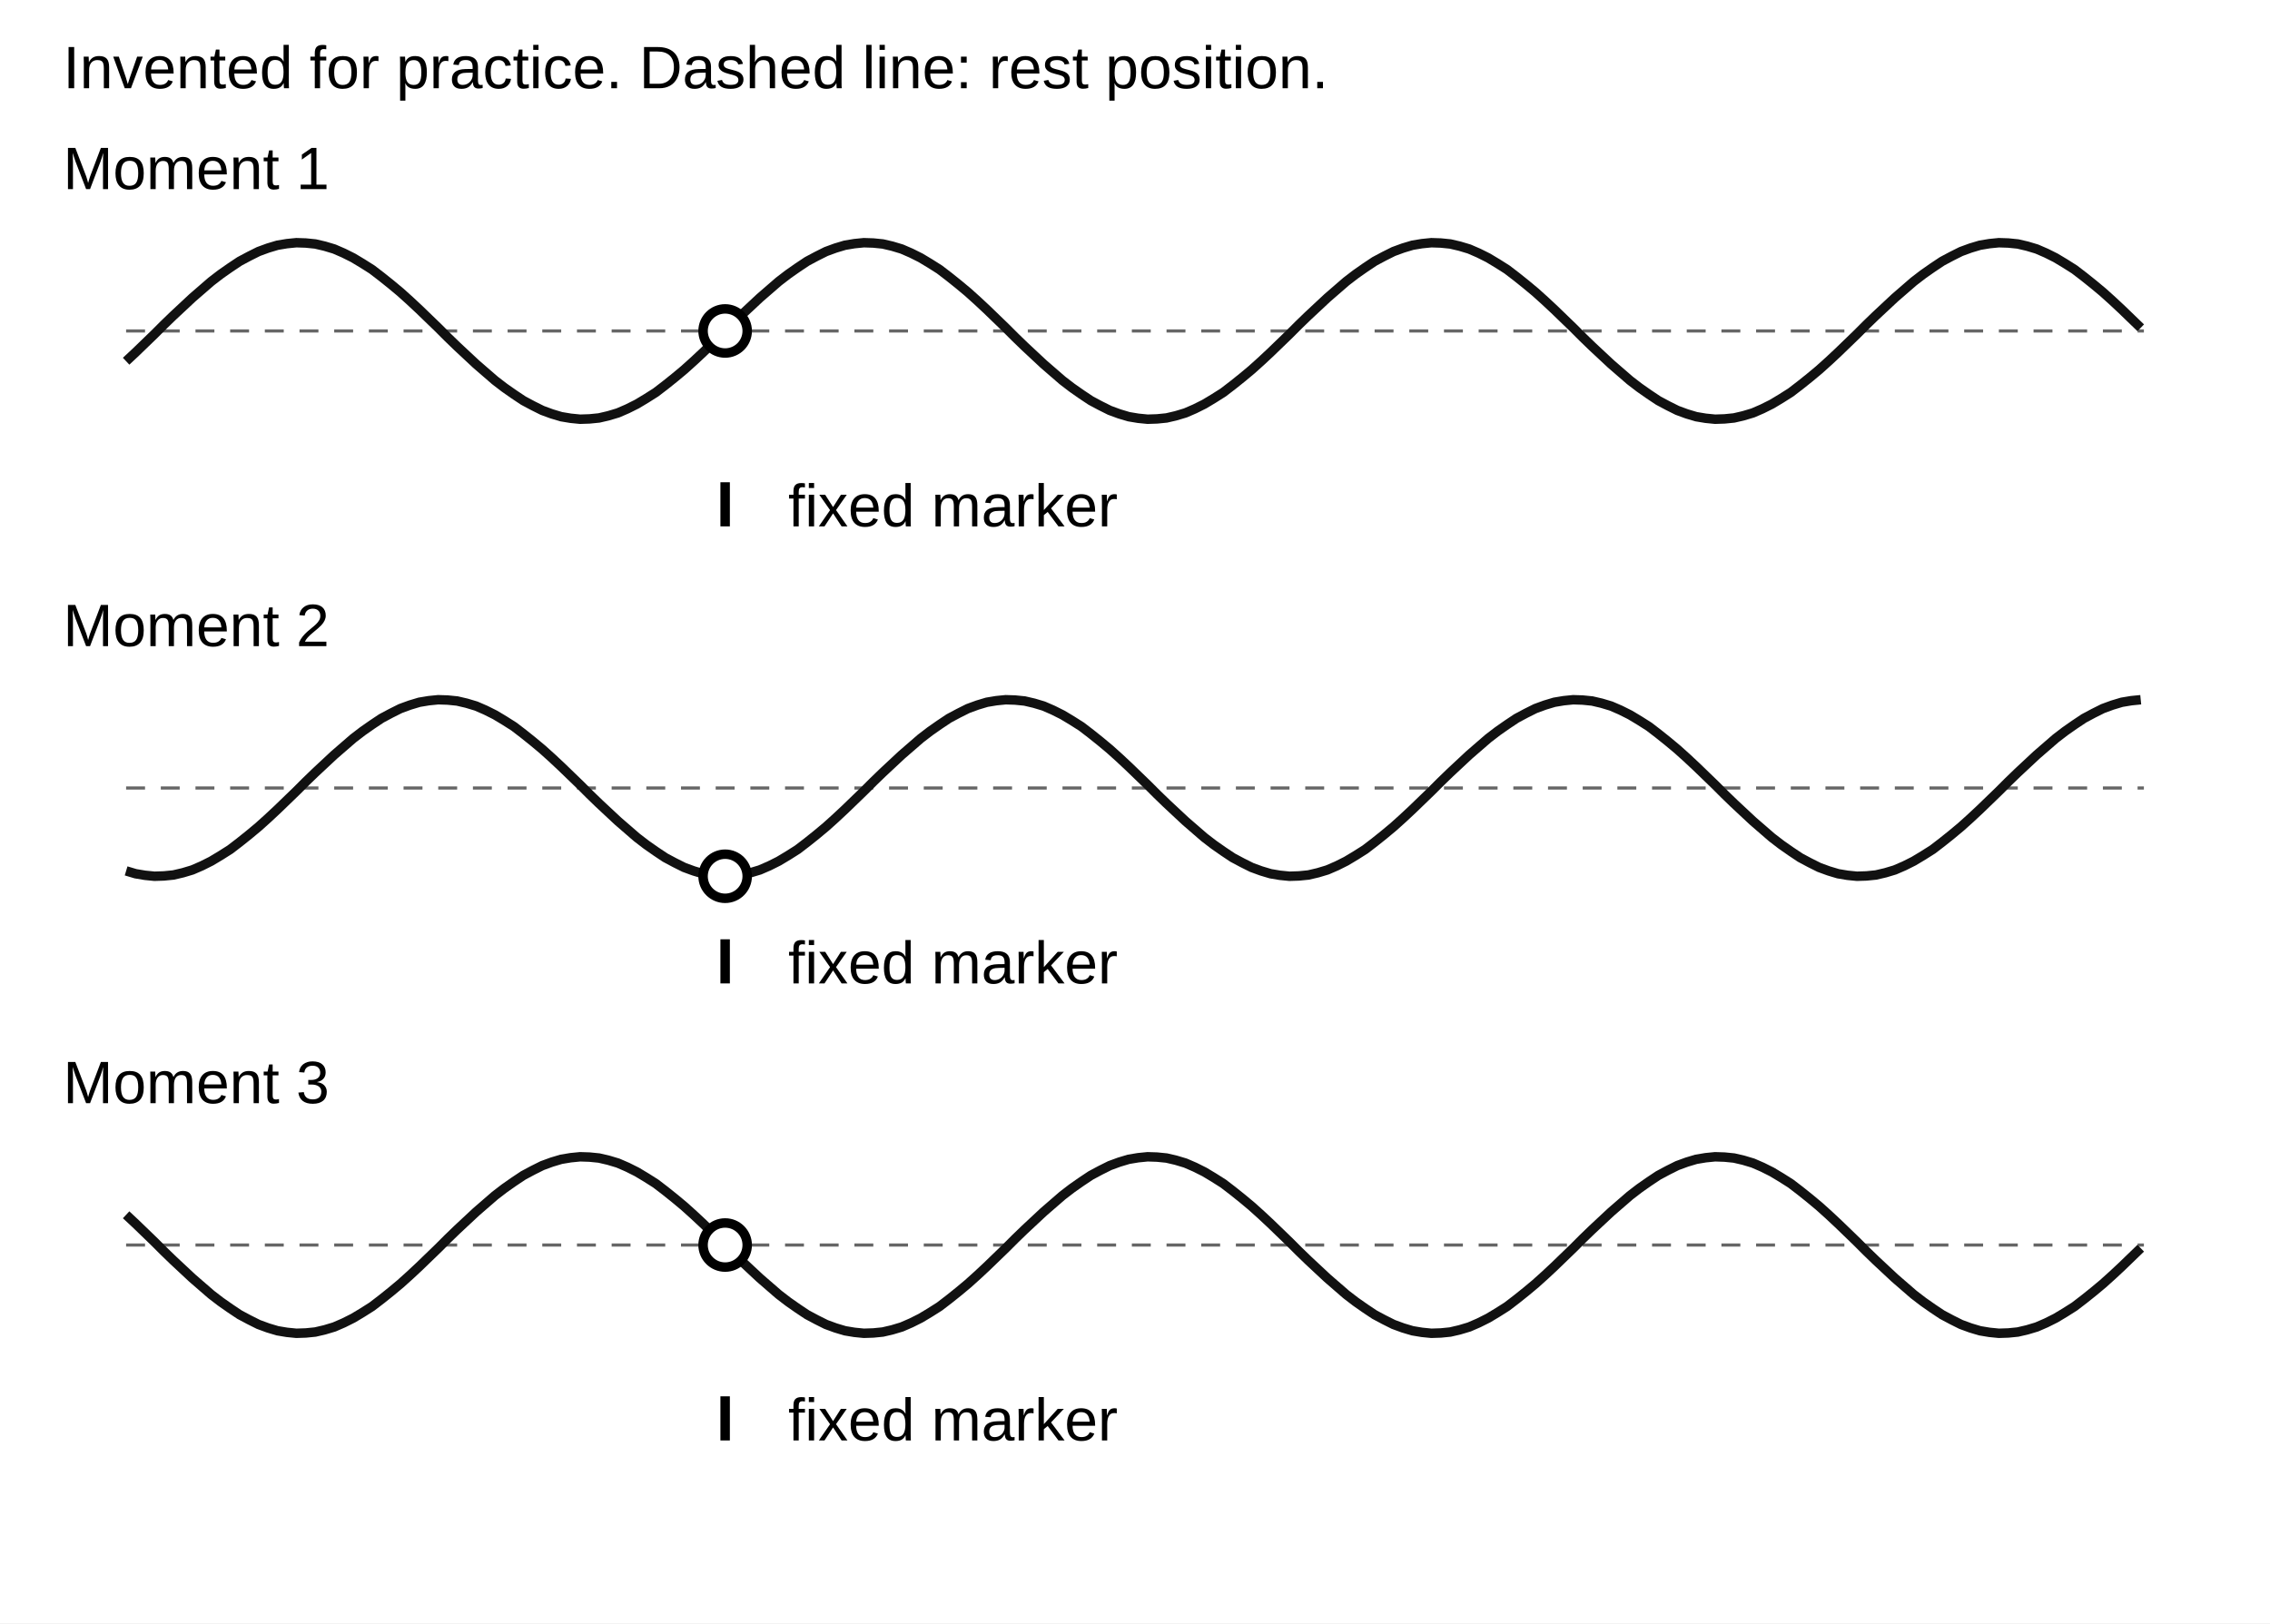
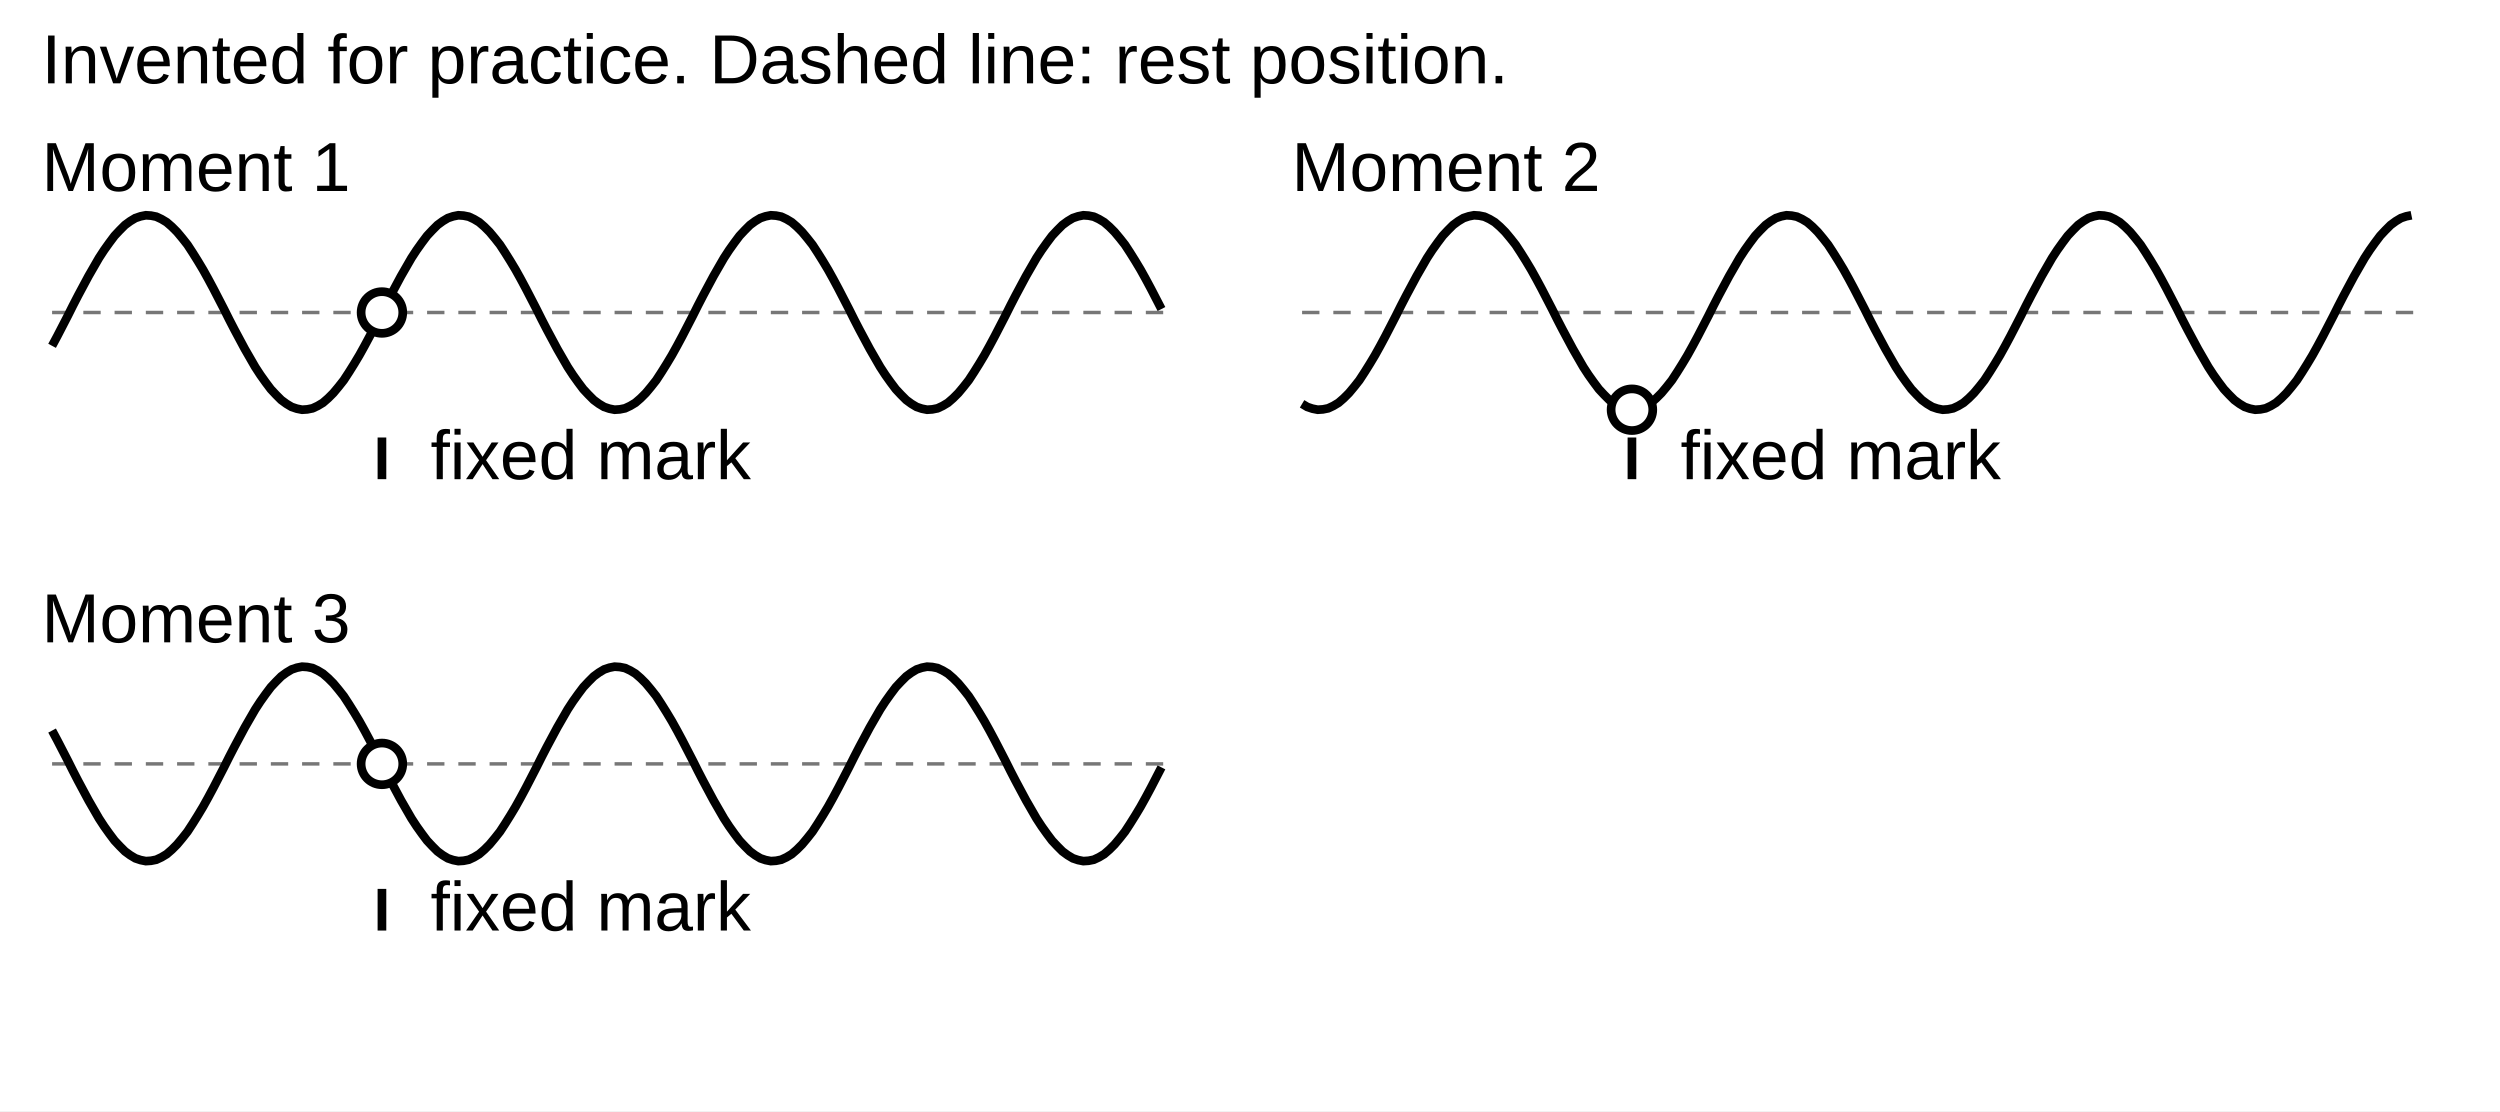
- <svg xmlns="http://www.w3.org/2000/svg" viewBox="0 0 720 515" role="img" aria-label="Original invented observation frames">
+ <svg xmlns="http://www.w3.org/2000/svg" viewBox="0 0 720 320" role="img" aria-label="Original invented observation frames">
  <rect width="100%" height="100%" fill="white" />
-   <g font-family="Arial,sans-serif" font-size="19" fill="black">
-     <text x="20" y="28">Invented for practice. Dashed line: rest position.</text>
-     <text x="20" y="60">Moment 1</text>
-     <line x1="40" y1="105" x2="680" y2="105" stroke="#666" stroke-dasharray="6 5" />
-     <polyline points="40.0,114.6 43.0,111.8 46.0,108.9 49.0,106.0 52.0,103.0 55.0,100.1 58.0,97.3 61.0,94.5 64.0,91.9 67.0,89.3 70.0,87.0 73.0,84.9 76.0,82.9 79.0,81.3 82.0,79.8 85.0,78.7 88.0,77.8 91.0,77.3 94.0,77.0 97.0,77.1 100.0,77.4 103.0,78.1 106.0,79.0 109.0,80.3 112.0,81.8 115.0,83.6 118.0,85.5 121.0,87.8 124.0,90.2 127.0,92.7 130.0,95.4 133.0,98.2 136.0,101.1 139.0,104.0 142.0,107.0 145.0,109.9 148.0,112.7 151.0,115.5 154.0,118.1 157.0,120.7 160.0,123.0 163.0,125.1 166.0,127.1 169.0,128.7 172.0,130.2 175.0,131.3 178.0,132.2 181.0,132.7 184.0,133.0 187.0,132.9 190.0,132.6 193.0,131.9 196.0,131.0 199.0,129.7 202.0,128.2 205.0,126.4 208.0,124.5 211.0,122.2 214.0,119.8 217.0,117.3 220.0,114.6 223.0,111.8 226.0,108.9 229.0,106.0 232.0,103.0 235.0,100.1 238.0,97.3 241.0,94.5 244.0,91.9 247.0,89.3 250.0,87.0 253.0,84.9 256.0,82.9 259.0,81.3 262.0,79.8 265.0,78.7 268.0,77.8 271.0,77.3 274.0,77.0 277.0,77.1 280.0,77.4 283.0,78.1 286.0,79.0 289.0,80.3 292.0,81.8 295.0,83.6 298.0,85.5 301.0,87.8 304.0,90.2 307.0,92.7 310.0,95.4 313.0,98.2 316.0,101.1 319.0,104.0 322.0,107.0 325.0,109.9 328.0,112.7 331.0,115.5 334.0,118.1 337.0,120.7 340.0,123.0 343.0,125.1 346.0,127.1 349.0,128.7 352.0,130.2 355.0,131.3 358.0,132.2 361.0,132.7 364.0,133.0 367.0,132.9 370.0,132.6 373.0,131.9 376.0,131.0 379.0,129.7 382.0,128.2 385.0,126.4 388.0,124.5 391.0,122.2 394.0,119.8 397.0,117.3 400.0,114.6 403.0,111.8 406.0,108.9 409.0,106.0 412.0,103.0 415.0,100.1 418.0,97.3 421.0,94.5 424.0,91.9 427.0,89.3 430.0,87.0 433.0,84.9 436.0,82.9 439.0,81.3 442.0,79.8 445.0,78.7 448.0,77.8 451.0,77.3 454.0,77.0 457.0,77.1 460.0,77.4 463.0,78.1 466.0,79.0 469.0,80.3 472.0,81.8 475.0,83.6 478.0,85.5 481.0,87.8 484.0,90.2 487.0,92.7 490.0,95.4 493.0,98.2 496.0,101.1 499.0,104.0 502.0,107.0 505.0,109.9 508.0,112.7 511.0,115.5 514.0,118.1 517.0,120.7 520.0,123.0 523.0,125.1 526.0,127.1 529.0,128.7 532.0,130.2 535.0,131.3 538.0,132.2 541.0,132.7 544.0,133.0 547.0,132.9 550.0,132.6 553.0,131.9 556.0,131.0 559.0,129.7 562.0,128.2 565.0,126.4 568.0,124.5 571.0,122.2 574.0,119.8 577.0,117.3 580.0,114.6 583.0,111.8 586.0,108.9 589.0,106.0 592.0,103.0 595.0,100.1 598.0,97.3 601.0,94.5 604.0,91.9 607.0,89.3 610.0,87.0 613.0,84.9 616.0,82.9 619.0,81.3 622.0,79.8 625.0,78.7 628.0,77.8 631.0,77.3 634.0,77.0 637.0,77.1 640.0,77.4 643.0,78.1 646.0,79.0 649.0,80.3 652.0,81.8 655.0,83.6 658.0,85.5 661.0,87.8 664.0,90.2 667.0,92.7 670.0,95.4 673.0,98.2 676.0,101.1 679.0,104.0" fill="none" stroke="#111" stroke-width="3" />
-     <circle cx="230" cy="105.0" r="7" fill="white" stroke="black" stroke-width="3" />
-     <line x1="230" y1="153" x2="230" y2="167" stroke="black" stroke-width="3" />
-     <text x="250" y="167">fixed marker</text>
-     <text x="20" y="205">Moment 2</text>
-     <line x1="40" y1="250" x2="680" y2="250" stroke="#666" stroke-dasharray="6 5" />
-     <polyline points="40.0,276.3 43.0,277.2 46.0,277.7 49.0,278.0 52.0,277.9 55.0,277.6 58.0,276.9 61.0,276.0 64.0,274.7 67.0,273.2 70.0,271.4 73.0,269.5 76.0,267.2 79.0,264.8 82.0,262.3 85.0,259.6 88.0,256.8 91.0,253.9 94.0,251.0 97.0,248.0 100.0,245.1 103.0,242.3 106.0,239.5 109.0,236.9 112.0,234.3 115.0,232.0 118.0,229.9 121.0,227.9 124.0,226.3 127.0,224.8 130.0,223.7 133.0,222.8 136.0,222.3 139.0,222.0 142.0,222.1 145.0,222.4 148.0,223.1 151.0,224.0 154.0,225.3 157.0,226.8 160.0,228.6 163.0,230.5 166.0,232.8 169.0,235.2 172.0,237.7 175.0,240.4 178.0,243.2 181.0,246.1 184.0,249.0 187.0,252.0 190.0,254.9 193.0,257.7 196.0,260.5 199.0,263.1 202.0,265.7 205.0,268.0 208.0,270.1 211.0,272.1 214.0,273.7 217.0,275.2 220.0,276.3 223.0,277.2 226.0,277.7 229.0,278.0 232.0,277.9 235.0,277.6 238.0,276.9 241.0,276.0 244.0,274.7 247.0,273.2 250.0,271.4 253.0,269.5 256.0,267.2 259.0,264.8 262.0,262.3 265.0,259.6 268.0,256.8 271.0,253.9 274.0,251.0 277.0,248.0 280.0,245.1 283.0,242.3 286.0,239.5 289.0,236.9 292.0,234.3 295.0,232.0 298.0,229.9 301.0,227.9 304.0,226.3 307.0,224.8 310.0,223.7 313.0,222.8 316.0,222.3 319.0,222.0 322.0,222.1 325.0,222.4 328.0,223.1 331.0,224.0 334.0,225.3 337.0,226.8 340.0,228.6 343.0,230.5 346.0,232.8 349.0,235.2 352.0,237.7 355.0,240.4 358.0,243.2 361.0,246.1 364.0,249.0 367.0,252.0 370.0,254.9 373.0,257.7 376.0,260.5 379.0,263.1 382.0,265.7 385.0,268.0 388.0,270.1 391.0,272.1 394.0,273.7 397.0,275.2 400.0,276.3 403.0,277.2 406.0,277.7 409.0,278.0 412.0,277.9 415.0,277.6 418.0,276.9 421.0,276.0 424.0,274.7 427.0,273.2 430.0,271.4 433.0,269.5 436.0,267.2 439.0,264.8 442.0,262.3 445.0,259.6 448.0,256.8 451.0,253.9 454.0,251.0 457.0,248.0 460.0,245.1 463.0,242.3 466.0,239.5 469.0,236.9 472.0,234.3 475.0,232.0 478.0,229.9 481.0,227.9 484.0,226.3 487.0,224.8 490.0,223.7 493.0,222.8 496.0,222.3 499.0,222.0 502.0,222.1 505.0,222.4 508.0,223.1 511.0,224.0 514.0,225.3 517.0,226.8 520.0,228.6 523.0,230.5 526.0,232.8 529.0,235.2 532.0,237.7 535.0,240.4 538.0,243.2 541.0,246.1 544.0,249.0 547.0,252.0 550.0,254.9 553.0,257.7 556.0,260.5 559.0,263.1 562.0,265.7 565.0,268.0 568.0,270.1 571.0,272.1 574.0,273.7 577.0,275.2 580.0,276.3 583.0,277.2 586.0,277.7 589.0,278.0 592.0,277.9 595.0,277.6 598.0,276.9 601.0,276.0 604.0,274.7 607.0,273.2 610.0,271.4 613.0,269.5 616.0,267.2 619.0,264.8 622.0,262.3 625.0,259.6 628.0,256.8 631.0,253.9 634.0,251.0 637.0,248.0 640.0,245.1 643.0,242.3 646.0,239.5 649.0,236.9 652.0,234.3 655.0,232.0 658.0,229.9 661.0,227.9 664.0,226.3 667.0,224.8 670.0,223.7 673.0,222.8 676.0,222.3 679.0,222.0" fill="none" stroke="#111" stroke-width="3" />
-     <circle cx="230" cy="278.0" r="7" fill="white" stroke="black" stroke-width="3" />
-     <line x1="230" y1="298" x2="230" y2="312" stroke="black" stroke-width="3" />
-     <text x="250" y="312">fixed marker</text>
-     <text x="20" y="350">Moment 3</text>
-     <line x1="40" y1="395" x2="680" y2="395" stroke="#666" stroke-dasharray="6 5" />
-     <polyline points="40.0,385.4 43.0,388.2 46.0,391.1 49.0,394.0 52.0,397.0 55.0,399.9 58.0,402.7 61.0,405.5 64.0,408.1 67.0,410.7 70.0,413.0 73.0,415.1 76.0,417.1 79.0,418.7 82.0,420.2 85.0,421.3 88.0,422.2 91.0,422.7 94.0,423.0 97.0,422.9 100.0,422.6 103.0,421.9 106.0,421.0 109.0,419.7 112.0,418.2 115.0,416.4 118.0,414.5 121.0,412.2 124.0,409.8 127.0,407.3 130.0,404.6 133.0,401.8 136.0,398.9 139.0,396.0 142.0,393.0 145.0,390.1 148.0,387.3 151.0,384.5 154.0,381.9 157.0,379.3 160.0,377.0 163.0,374.9 166.0,372.9 169.0,371.3 172.0,369.8 175.0,368.7 178.0,367.8 181.0,367.3 184.0,367.0 187.0,367.1 190.0,367.4 193.0,368.1 196.0,369.0 199.0,370.3 202.0,371.8 205.0,373.6 208.0,375.5 211.0,377.8 214.0,380.2 217.0,382.7 220.0,385.4 223.0,388.2 226.0,391.1 229.0,394.0 232.0,397.0 235.0,399.9 238.0,402.7 241.0,405.5 244.0,408.1 247.0,410.7 250.0,413.0 253.0,415.1 256.0,417.1 259.0,418.7 262.0,420.2 265.0,421.3 268.0,422.2 271.0,422.7 274.0,423.0 277.0,422.9 280.0,422.6 283.0,421.9 286.0,421.0 289.0,419.7 292.0,418.2 295.0,416.4 298.0,414.5 301.0,412.2 304.0,409.8 307.0,407.3 310.0,404.6 313.0,401.8 316.0,398.9 319.0,396.0 322.0,393.0 325.0,390.1 328.0,387.3 331.0,384.5 334.0,381.9 337.0,379.3 340.0,377.0 343.0,374.9 346.0,372.9 349.0,371.3 352.0,369.8 355.0,368.7 358.0,367.8 361.0,367.3 364.0,367.0 367.0,367.1 370.0,367.4 373.0,368.1 376.0,369.0 379.0,370.3 382.0,371.8 385.0,373.6 388.0,375.5 391.0,377.8 394.0,380.2 397.0,382.7 400.0,385.4 403.0,388.2 406.0,391.1 409.0,394.0 412.0,397.0 415.0,399.9 418.0,402.7 421.0,405.5 424.0,408.1 427.0,410.7 430.0,413.0 433.0,415.1 436.0,417.1 439.0,418.7 442.0,420.2 445.0,421.3 448.0,422.2 451.0,422.7 454.0,423.0 457.0,422.9 460.0,422.6 463.0,421.9 466.0,421.0 469.0,419.7 472.0,418.2 475.0,416.4 478.0,414.5 481.0,412.2 484.0,409.8 487.0,407.3 490.0,404.6 493.0,401.8 496.0,398.9 499.0,396.0 502.0,393.0 505.0,390.1 508.0,387.3 511.0,384.5 514.0,381.9 517.0,379.3 520.0,377.0 523.0,374.9 526.0,372.9 529.0,371.3 532.0,369.8 535.0,368.7 538.0,367.8 541.0,367.3 544.0,367.0 547.0,367.1 550.0,367.4 553.0,368.1 556.0,369.0 559.0,370.3 562.0,371.8 565.0,373.6 568.0,375.5 571.0,377.8 574.0,380.2 577.0,382.7 580.0,385.4 583.0,388.2 586.0,391.1 589.0,394.0 592.0,397.0 595.0,399.9 598.0,402.7 601.0,405.5 604.0,408.1 607.0,410.7 610.0,413.0 613.0,415.1 616.0,417.1 619.0,418.7 622.0,420.2 625.0,421.3 628.0,422.2 631.0,422.7 634.0,423.0 637.0,422.9 640.0,422.6 643.0,421.9 646.0,421.0 649.0,419.7 652.0,418.2 655.0,416.4 658.0,414.5 661.0,412.2 664.0,409.8 667.0,407.3 670.0,404.6 673.0,401.8 676.0,398.9 679.0,396.0" fill="none" stroke="#111" stroke-width="3" />
-     <circle cx="230" cy="395.0" r="7" fill="white" stroke="black" stroke-width="3" />
-     <line x1="230" y1="443" x2="230" y2="457" stroke="black" stroke-width="3" />
-     <text x="250" y="457">fixed marker</text>
+   <g font-family="Arial,sans-serif" font-size="20" fill="black">
+     <text x="12" y="24">Invented for practice. Dashed line: rest position.</text>
+     <text x="12" y="55">Moment 1</text>
+     <line x1="15" y1="90" x2="335" y2="90" stroke="#777" stroke-dasharray="5 4" />
+     <polyline points="15.0,99.6 16.5,96.8 18.0,93.9 19.5,91.0 21.0,88.0 22.5,85.1 24.0,82.3 25.5,79.5 27.0,76.9 28.5,74.3 30.0,72.0 31.5,69.9 33.0,67.9 34.5,66.3 36.0,64.8 37.5,63.7 39.0,62.8 40.5,62.3 42.0,62.0 43.5,62.1 45.0,62.4 46.5,63.1 48.0,64.0 49.5,65.3 51.0,66.8 52.5,68.6 54.0,70.5 55.5,72.8 57.0,75.2 58.5,77.7 60.0,80.4 61.5,83.2 63.0,86.1 64.5,89.0 66.0,92.0 67.5,94.9 69.0,97.7 70.5,100.5 72.0,103.1 73.5,105.7 75.0,108.0 76.5,110.1 78.0,112.1 79.5,113.7 81.0,115.2 82.5,116.3 84.0,117.2 85.5,117.7 87.0,118.0 88.5,117.9 90.0,117.6 91.5,116.9 93.0,116.0 94.5,114.7 96.0,113.2 97.5,111.4 99.0,109.5 100.5,107.2 102.0,104.8 103.5,102.3 105.0,99.6 106.5,96.8 108.0,93.9 109.5,91.0 111.0,88.0 112.5,85.1 114.0,82.3 115.5,79.5 117.0,76.9 118.5,74.3 120.0,72.0 121.5,69.9 123.0,67.9 124.5,66.3 126.0,64.8 127.5,63.7 129.0,62.8 130.5,62.3 132.0,62.0 133.5,62.1 135.0,62.4 136.5,63.1 138.0,64.0 139.5,65.3 141.0,66.8 142.5,68.6 144.0,70.5 145.5,72.8 147.0,75.2 148.5,77.7 150.0,80.4 151.5,83.2 153.0,86.1 154.5,89.0 156.0,92.0 157.5,94.9 159.0,97.7 160.5,100.5 162.0,103.1 163.5,105.7 165.0,108.0 166.5,110.1 168.0,112.1 169.5,113.7 171.0,115.2 172.5,116.3 174.0,117.2 175.5,117.7 177.0,118.0 178.5,117.9 180.0,117.6 181.5,116.9 183.0,116.0 184.5,114.7 186.0,113.2 187.5,111.4 189.0,109.5 190.5,107.2 192.0,104.8 193.5,102.3 195.0,99.6 196.5,96.8 198.0,93.9 199.5,91.0 201.0,88.0 202.5,85.1 204.0,82.3 205.5,79.5 207.0,76.9 208.5,74.3 210.0,72.0 211.5,69.9 213.0,67.9 214.5,66.3 216.0,64.8 217.5,63.7 219.0,62.8 220.5,62.3 222.0,62.0 223.5,62.1 225.0,62.4 226.5,63.1 228.0,64.0 229.5,65.3 231.0,66.8 232.5,68.6 234.0,70.5 235.5,72.8 237.0,75.2 238.5,77.7 240.0,80.4 241.5,83.2 243.0,86.1 244.5,89.0 246.0,92.0 247.5,94.9 249.0,97.7 250.5,100.5 252.0,103.1 253.5,105.7 255.0,108.0 256.5,110.1 258.0,112.1 259.5,113.7 261.0,115.2 262.5,116.3 264.0,117.2 265.5,117.7 267.0,118.0 268.5,117.9 270.0,117.6 271.5,116.9 273.0,116.0 274.5,114.7 276.0,113.2 277.5,111.4 279.0,109.5 280.5,107.2 282.0,104.8 283.5,102.3 285.0,99.6 286.5,96.8 288.0,93.9 289.5,91.0 291.0,88.0 292.5,85.1 294.0,82.3 295.5,79.5 297.0,76.9 298.5,74.3 300.0,72.0 301.5,69.9 303.0,67.9 304.5,66.3 306.0,64.8 307.5,63.7 309.0,62.8 310.5,62.3 312.0,62.0 313.5,62.1 315.0,62.4 316.5,63.1 318.0,64.0 319.5,65.3 321.0,66.8 322.5,68.6 324.0,70.5 325.5,72.8 327.0,75.2 328.5,77.7 330.0,80.4 331.5,83.2 333.0,86.1 334.5,89.0" fill="none" stroke="black" stroke-width="2.5" />
+     <circle cx="110" cy="90.0" r="6" fill="white" stroke="black" stroke-width="2.5" />
+     <line x1="110" y1="126" x2="110" y2="138" stroke="black" stroke-width="2.5" />
+     <text x="124" y="138">fixed mark</text>
+     <text x="372" y="55">Moment 2</text>
+     <line x1="375" y1="90" x2="695" y2="90" stroke="#777" stroke-dasharray="5 4" />
+     <polyline points="375.0,116.3 376.5,117.2 378.0,117.7 379.5,118.0 381.0,117.9 382.5,117.6 384.0,116.9 385.5,116.0 387.0,114.7 388.5,113.2 390.0,111.4 391.5,109.5 393.0,107.2 394.5,104.8 396.0,102.3 397.5,99.6 399.0,96.8 400.5,93.9 402.0,91.0 403.5,88.0 405.0,85.1 406.5,82.3 408.0,79.5 409.5,76.9 411.0,74.3 412.5,72.0 414.0,69.9 415.5,67.9 417.0,66.3 418.5,64.8 420.0,63.7 421.5,62.8 423.0,62.3 424.5,62.0 426.0,62.1 427.5,62.4 429.0,63.1 430.5,64.0 432.0,65.3 433.5,66.8 435.0,68.6 436.5,70.5 438.0,72.8 439.5,75.2 441.0,77.7 442.5,80.4 444.0,83.2 445.5,86.1 447.0,89.0 448.5,92.0 450.0,94.9 451.5,97.7 453.0,100.5 454.5,103.1 456.0,105.7 457.5,108.0 459.0,110.1 460.5,112.1 462.0,113.7 463.5,115.2 465.0,116.3 466.5,117.2 468.0,117.7 469.5,118.0 471.0,117.9 472.5,117.6 474.0,116.9 475.5,116.0 477.0,114.7 478.5,113.2 480.0,111.4 481.5,109.5 483.0,107.2 484.5,104.8 486.0,102.3 487.5,99.6 489.0,96.8 490.5,93.9 492.0,91.0 493.5,88.0 495.0,85.1 496.5,82.3 498.0,79.5 499.5,76.9 501.0,74.3 502.5,72.0 504.0,69.9 505.5,67.9 507.0,66.3 508.5,64.8 510.0,63.7 511.5,62.8 513.0,62.3 514.5,62.0 516.0,62.1 517.5,62.4 519.0,63.1 520.5,64.0 522.0,65.3 523.5,66.8 525.0,68.6 526.5,70.5 528.0,72.8 529.5,75.2 531.0,77.7 532.5,80.4 534.0,83.2 535.5,86.1 537.0,89.0 538.5,92.0 540.0,94.9 541.5,97.7 543.0,100.5 544.5,103.1 546.0,105.7 547.5,108.0 549.0,110.1 550.5,112.1 552.0,113.7 553.5,115.2 555.0,116.3 556.5,117.2 558.0,117.7 559.5,118.0 561.0,117.9 562.5,117.6 564.0,116.9 565.5,116.0 567.0,114.7 568.5,113.2 570.0,111.4 571.5,109.5 573.0,107.2 574.5,104.8 576.0,102.3 577.5,99.6 579.0,96.8 580.5,93.9 582.0,91.0 583.5,88.0 585.0,85.1 586.5,82.3 588.0,79.5 589.5,76.9 591.0,74.3 592.5,72.0 594.0,69.9 595.5,67.9 597.0,66.3 598.5,64.8 600.0,63.7 601.5,62.8 603.0,62.3 604.5,62.0 606.0,62.1 607.5,62.4 609.0,63.1 610.5,64.0 612.0,65.3 613.5,66.8 615.0,68.6 616.5,70.5 618.0,72.8 619.5,75.2 621.0,77.7 622.5,80.4 624.0,83.2 625.5,86.1 627.0,89.0 628.5,92.0 630.0,94.9 631.5,97.7 633.0,100.5 634.5,103.1 636.0,105.7 637.5,108.0 639.0,110.1 640.5,112.1 642.0,113.7 643.5,115.2 645.0,116.3 646.5,117.2 648.0,117.7 649.5,118.0 651.0,117.9 652.5,117.6 654.0,116.9 655.5,116.0 657.0,114.7 658.5,113.2 660.0,111.4 661.5,109.5 663.0,107.2 664.5,104.8 666.0,102.3 667.5,99.6 669.0,96.8 670.5,93.9 672.0,91.0 673.5,88.0 675.0,85.1 676.5,82.3 678.0,79.5 679.5,76.9 681.0,74.3 682.5,72.0 684.0,69.9 685.5,67.9 687.0,66.3 688.5,64.8 690.0,63.7 691.5,62.8 693.0,62.3 694.5,62.0" fill="none" stroke="black" stroke-width="2.5" />
+     <circle cx="470" cy="118.0" r="6" fill="white" stroke="black" stroke-width="2.5" />
+     <line x1="470" y1="126" x2="470" y2="138" stroke="black" stroke-width="2.5" />
+     <text x="484" y="138">fixed mark</text>
+     <text x="12" y="185">Moment 3</text>
+     <line x1="15" y1="220" x2="335" y2="220" stroke="#777" stroke-dasharray="5 4" />
+     <polyline points="15.0,210.4 16.5,213.2 18.0,216.1 19.5,219.0 21.0,222.0 22.5,224.9 24.0,227.7 25.5,230.5 27.0,233.1 28.5,235.7 30.0,238.0 31.5,240.1 33.0,242.1 34.5,243.7 36.0,245.2 37.5,246.3 39.0,247.2 40.5,247.7 42.0,248.0 43.5,247.9 45.0,247.6 46.5,246.9 48.0,246.0 49.5,244.7 51.0,243.2 52.5,241.4 54.0,239.5 55.5,237.2 57.0,234.8 58.5,232.3 60.0,229.6 61.5,226.8 63.0,223.9 64.5,221.0 66.0,218.0 67.5,215.1 69.0,212.3 70.5,209.5 72.0,206.9 73.5,204.3 75.0,202.0 76.5,199.9 78.0,197.9 79.5,196.3 81.0,194.8 82.5,193.7 84.0,192.8 85.5,192.3 87.0,192.0 88.5,192.1 90.0,192.4 91.5,193.1 93.0,194.0 94.5,195.3 96.0,196.8 97.5,198.6 99.0,200.5 100.5,202.8 102.0,205.2 103.5,207.7 105.0,210.4 106.5,213.2 108.0,216.1 109.5,219.0 111.0,222.0 112.5,224.9 114.0,227.7 115.5,230.5 117.0,233.1 118.5,235.7 120.0,238.0 121.5,240.1 123.0,242.1 124.5,243.7 126.0,245.2 127.5,246.3 129.0,247.2 130.5,247.7 132.0,248.0 133.5,247.9 135.0,247.6 136.5,246.9 138.0,246.0 139.5,244.7 141.0,243.2 142.5,241.4 144.0,239.5 145.5,237.2 147.0,234.8 148.5,232.3 150.0,229.6 151.5,226.8 153.0,223.9 154.5,221.0 156.0,218.0 157.5,215.1 159.0,212.3 160.5,209.5 162.0,206.9 163.5,204.3 165.0,202.0 166.5,199.9 168.0,197.9 169.5,196.3 171.0,194.8 172.5,193.7 174.0,192.8 175.5,192.3 177.0,192.0 178.5,192.1 180.0,192.4 181.5,193.1 183.0,194.0 184.5,195.3 186.0,196.8 187.5,198.6 189.0,200.5 190.5,202.8 192.0,205.2 193.5,207.7 195.0,210.4 196.5,213.2 198.0,216.1 199.5,219.0 201.0,222.0 202.5,224.9 204.0,227.7 205.5,230.5 207.0,233.1 208.5,235.7 210.0,238.0 211.5,240.1 213.0,242.1 214.5,243.7 216.0,245.2 217.5,246.3 219.0,247.2 220.5,247.7 222.0,248.0 223.5,247.9 225.0,247.6 226.5,246.9 228.0,246.0 229.5,244.7 231.0,243.2 232.5,241.4 234.0,239.5 235.5,237.2 237.0,234.8 238.5,232.3 240.0,229.6 241.5,226.8 243.0,223.9 244.5,221.0 246.0,218.0 247.5,215.1 249.0,212.3 250.5,209.5 252.0,206.9 253.5,204.3 255.0,202.0 256.5,199.9 258.0,197.9 259.5,196.3 261.0,194.8 262.5,193.7 264.0,192.8 265.5,192.3 267.0,192.0 268.5,192.1 270.0,192.4 271.5,193.1 273.0,194.0 274.5,195.3 276.0,196.8 277.5,198.6 279.0,200.5 280.5,202.8 282.0,205.2 283.5,207.7 285.0,210.4 286.5,213.2 288.0,216.1 289.5,219.0 291.0,222.0 292.5,224.9 294.0,227.7 295.5,230.5 297.0,233.1 298.5,235.7 300.0,238.0 301.5,240.1 303.0,242.1 304.5,243.7 306.0,245.2 307.5,246.3 309.0,247.2 310.5,247.7 312.0,248.0 313.5,247.9 315.0,247.6 316.5,246.9 318.0,246.0 319.5,244.7 321.0,243.2 322.5,241.4 324.0,239.5 325.5,237.2 327.0,234.8 328.5,232.3 330.0,229.6 331.5,226.8 333.0,223.9 334.5,221.0" fill="none" stroke="black" stroke-width="2.5" />
+     <circle cx="110" cy="220.0" r="6" fill="white" stroke="black" stroke-width="2.5" />
+     <line x1="110" y1="256" x2="110" y2="268" stroke="black" stroke-width="2.5" />
+     <text x="124" y="268">fixed mark</text>
  </g>
</svg>
